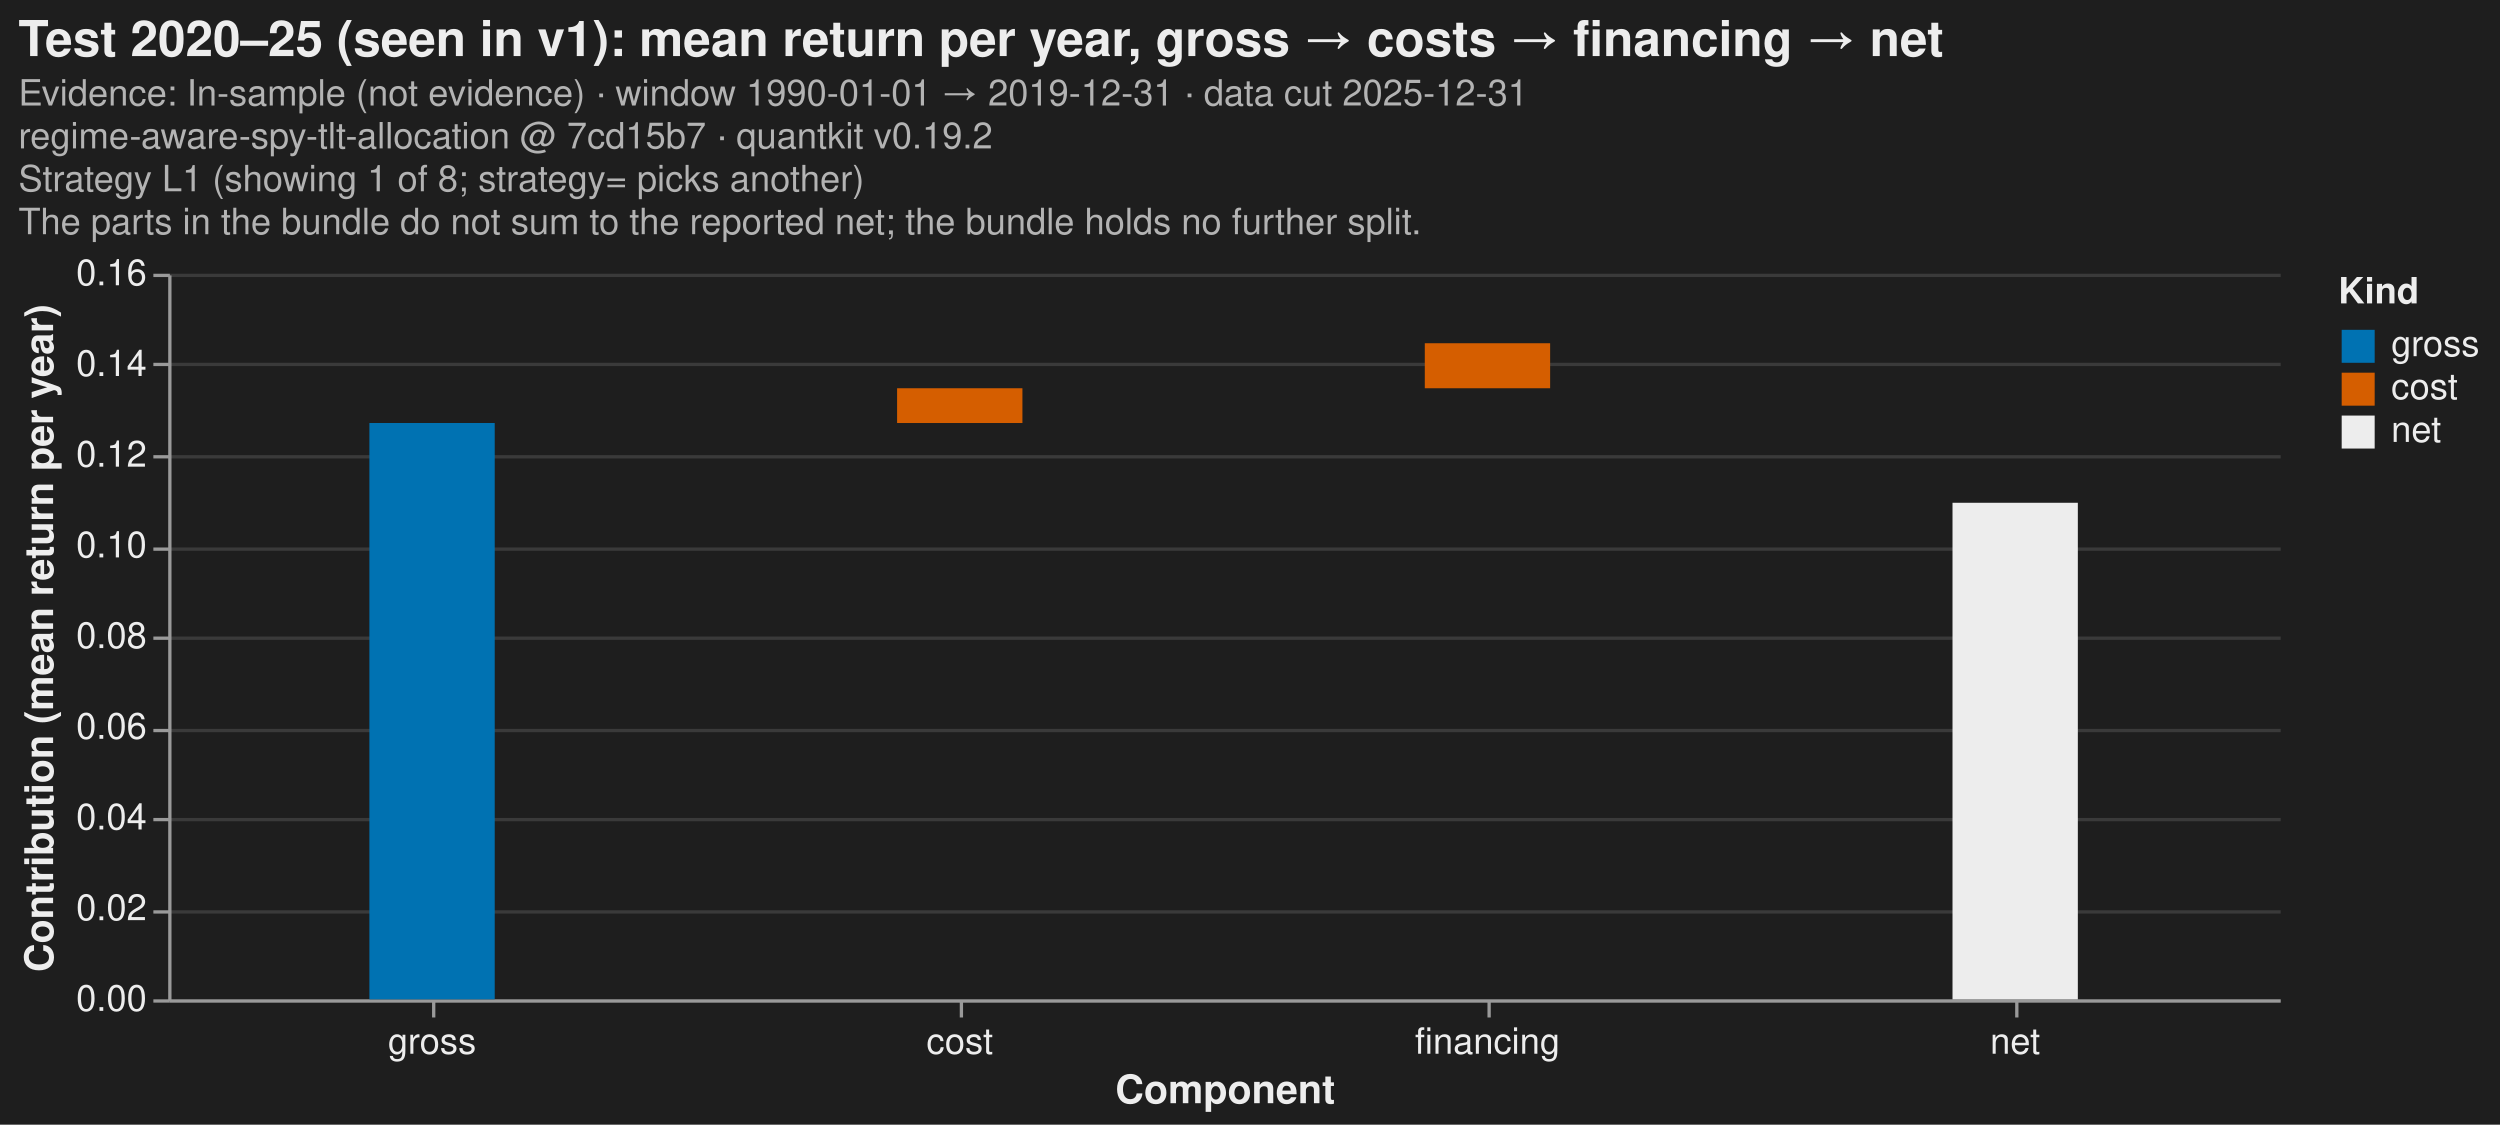
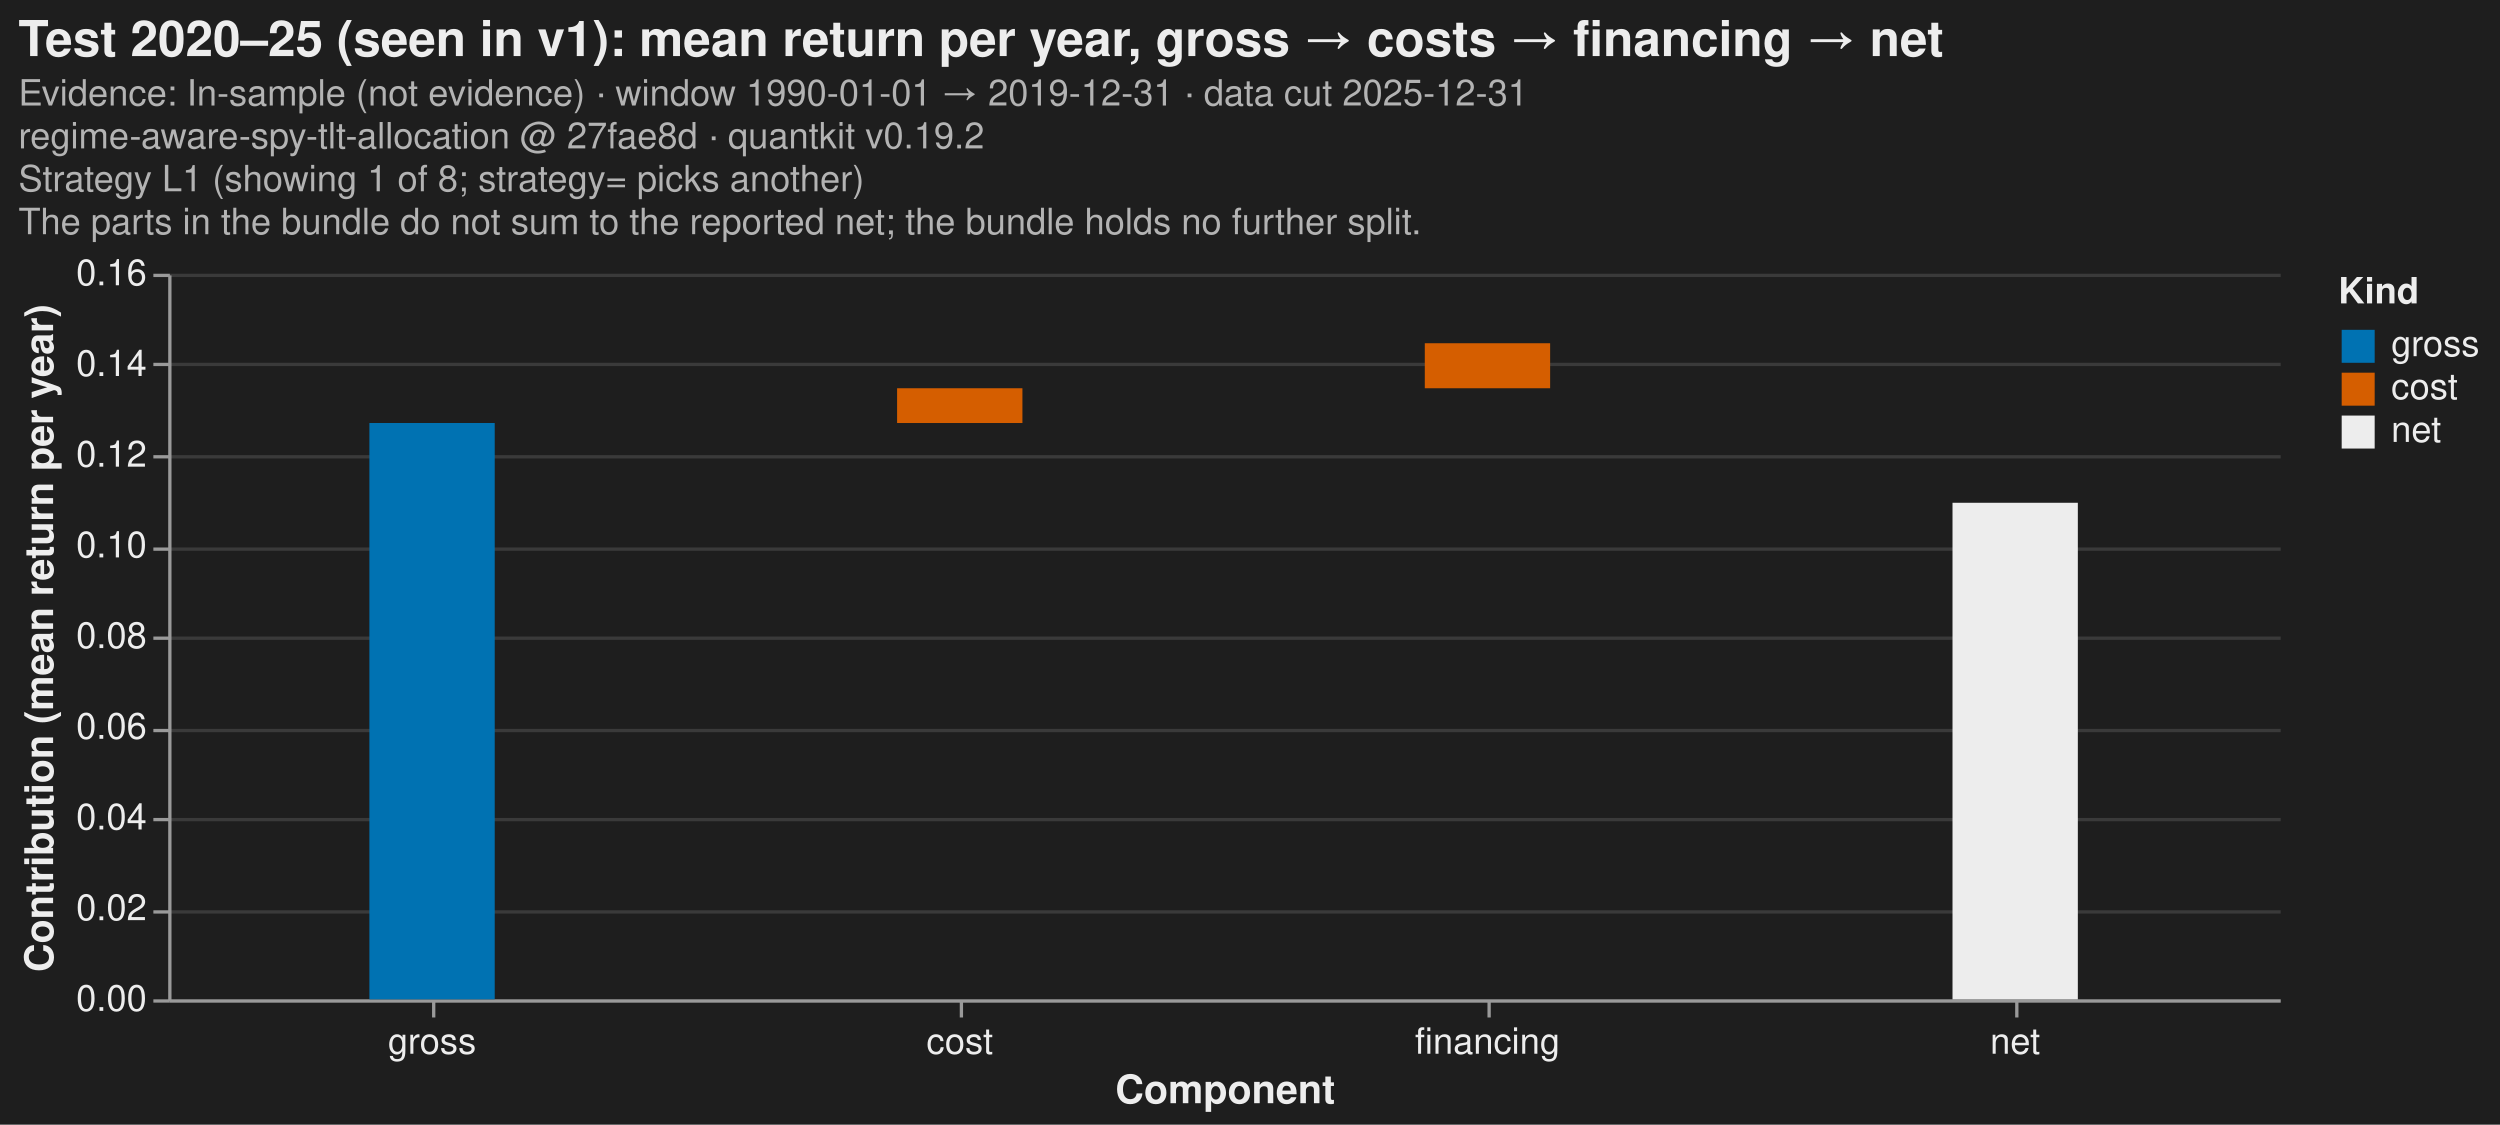
<svg xmlns="http://www.w3.org/2000/svg" version="1.1" class="marks" width="758" height="341" viewBox="0 0 758 341">
  <rect width="758" height="341" fill="#1E1E1E" />
  <g fill="none" stroke-miterlimit="10" transform="translate(51,83)">
    <g class="mark-group role-frame root" role="graphics-object" aria-roledescription="group mark container">
      <g transform="translate(0,0)">
        <path class="background" aria-hidden="true" d="M0,0h640v220h-640Z" />
        <g>
          <g class="mark-group role-axis" aria-hidden="true">
            <g transform="translate(0.5,0.5)">
              <path class="background" aria-hidden="true" d="M0,0h0v0h0Z" pointer-events="none" />
              <g>
                <g class="mark-rule role-axis-grid" pointer-events="none">
                  <line transform="translate(0,220)" x2="640" y2="0" stroke="#3A3A3A" stroke-width="1" opacity="1" />
                  <line transform="translate(0,193)" x2="640" y2="0" stroke="#3A3A3A" stroke-width="1" opacity="1" />
                  <line transform="translate(0,165)" x2="640" y2="0" stroke="#3A3A3A" stroke-width="1" opacity="1" />
                  <line transform="translate(0,138)" x2="640" y2="0" stroke="#3A3A3A" stroke-width="1" opacity="1" />
                  <line transform="translate(0,110)" x2="640" y2="0" stroke="#3A3A3A" stroke-width="1" opacity="1" />
                  <line transform="translate(0,83)" x2="640" y2="0" stroke="#3A3A3A" stroke-width="1" opacity="1" />
                  <line transform="translate(0,55)" x2="640" y2="0" stroke="#3A3A3A" stroke-width="1" opacity="1" />
                  <line transform="translate(0,27)" x2="640" y2="0" stroke="#3A3A3A" stroke-width="1" opacity="1" />
                  <line transform="translate(0,0)" x2="640" y2="0" stroke="#3A3A3A" stroke-width="1" opacity="1" />
                </g>
              </g>
              <path class="foreground" aria-hidden="true" d="" pointer-events="none" display="none" />
            </g>
          </g>
          <g class="mark-group role-axis" role="graphics-symbol" aria-roledescription="axis" aria-label="X-axis titled 'Component' for a discrete scale with 4 values: gross, cost, financing, net">
            <g transform="translate(0.5,220.5)">
              <path class="background" aria-hidden="true" d="M0,0h0v0h0Z" pointer-events="none" />
              <g>
                <g class="mark-rule role-axis-tick" pointer-events="none">
                  <line transform="translate(80,0)" x2="0" y2="5" stroke="#9A9A9A" stroke-width="1" opacity="1" />
                  <line transform="translate(240,0)" x2="0" y2="5" stroke="#9A9A9A" stroke-width="1" opacity="1" />
                  <line transform="translate(400,0)" x2="0" y2="5" stroke="#9A9A9A" stroke-width="1" opacity="1" />
                  <line transform="translate(560,0)" x2="0" y2="5" stroke="#9A9A9A" stroke-width="1" opacity="1" />
                </g>
                <g class="mark-text role-axis-label" pointer-events="none">
                  <text text-anchor="middle" transform="translate(79.5,16)" font-family="Helvetica Neue, Helvetica, Arial, sans-serif" font-size="11px" fill="#EDEDED" opacity="1">gross</text>
                  <text text-anchor="middle" transform="translate(239.5,16)" font-family="Helvetica Neue, Helvetica, Arial, sans-serif" font-size="11px" fill="#EDEDED" opacity="1">cost</text>
                  <text text-anchor="middle" transform="translate(399.5,16)" font-family="Helvetica Neue, Helvetica, Arial, sans-serif" font-size="11px" fill="#EDEDED" opacity="1">financing</text>
                  <text text-anchor="middle" transform="translate(559.5,16)" font-family="Helvetica Neue, Helvetica, Arial, sans-serif" font-size="11px" fill="#EDEDED" opacity="1">net</text>
                </g>
                <g class="mark-rule role-axis-domain" pointer-events="none">
                  <line transform="translate(0,0)" x2="640" y2="0" stroke="#9A9A9A" stroke-width="1" opacity="1" />
                </g>
                <g class="mark-text role-axis-title" pointer-events="none">
                  <text text-anchor="middle" transform="translate(320,31)" font-family="Helvetica Neue, Helvetica, Arial, sans-serif" font-size="12px" font-weight="bold" fill="#EDEDED" opacity="1">Component</text>
                </g>
              </g>
              <path class="foreground" aria-hidden="true" d="" pointer-events="none" display="none" />
            </g>
          </g>
          <g class="mark-group role-axis" role="graphics-symbol" aria-roledescription="axis" aria-label="Y-axis titled 'Contribution (mean return per year)' for a linear scale with values from 0.00 to 0.16">
            <g transform="translate(0.5,0.5)">
              <path class="background" aria-hidden="true" d="M0,0h0v0h0Z" pointer-events="none" />
              <g>
                <g class="mark-rule role-axis-tick" pointer-events="none">
                  <line transform="translate(0,220)" x2="-5" y2="0" stroke="#9A9A9A" stroke-width="1" opacity="1" />
                  <line transform="translate(0,193)" x2="-5" y2="0" stroke="#9A9A9A" stroke-width="1" opacity="1" />
                  <line transform="translate(0,165)" x2="-5" y2="0" stroke="#9A9A9A" stroke-width="1" opacity="1" />
                  <line transform="translate(0,138)" x2="-5" y2="0" stroke="#9A9A9A" stroke-width="1" opacity="1" />
                  <line transform="translate(0,110)" x2="-5" y2="0" stroke="#9A9A9A" stroke-width="1" opacity="1" />
                  <line transform="translate(0,83)" x2="-5" y2="0" stroke="#9A9A9A" stroke-width="1" opacity="1" />
                  <line transform="translate(0,55)" x2="-5" y2="0" stroke="#9A9A9A" stroke-width="1" opacity="1" />
                  <line transform="translate(0,27)" x2="-5" y2="0" stroke="#9A9A9A" stroke-width="1" opacity="1" />
                  <line transform="translate(0,0)" x2="-5" y2="0" stroke="#9A9A9A" stroke-width="1" opacity="1" />
                </g>
                <g class="mark-text role-axis-label" pointer-events="none">
                  <text text-anchor="end" transform="translate(-7,223)" font-family="Helvetica Neue, Helvetica, Arial, sans-serif" font-size="11px" fill="#EDEDED" opacity="1">0.00</text>
                  <text text-anchor="end" transform="translate(-7,195.5)" font-family="Helvetica Neue, Helvetica, Arial, sans-serif" font-size="11px" fill="#EDEDED" opacity="1">0.02</text>
                  <text text-anchor="end" transform="translate(-7,168)" font-family="Helvetica Neue, Helvetica, Arial, sans-serif" font-size="11px" fill="#EDEDED" opacity="1">0.04</text>
                  <text text-anchor="end" transform="translate(-7,140.5)" font-family="Helvetica Neue, Helvetica, Arial, sans-serif" font-size="11px" fill="#EDEDED" opacity="1">0.06</text>
                  <text text-anchor="end" transform="translate(-7,113)" font-family="Helvetica Neue, Helvetica, Arial, sans-serif" font-size="11px" fill="#EDEDED" opacity="1">0.08</text>
                  <text text-anchor="end" transform="translate(-7,85.5)" font-family="Helvetica Neue, Helvetica, Arial, sans-serif" font-size="11px" fill="#EDEDED" opacity="1">0.10</text>
                  <text text-anchor="end" transform="translate(-7,58)" font-family="Helvetica Neue, Helvetica, Arial, sans-serif" font-size="11px" fill="#EDEDED" opacity="1">0.12</text>
                  <text text-anchor="end" transform="translate(-7,30.5)" font-family="Helvetica Neue, Helvetica, Arial, sans-serif" font-size="11px" fill="#EDEDED" opacity="1">0.14</text>
                  <text text-anchor="end" transform="translate(-7,3)" font-family="Helvetica Neue, Helvetica, Arial, sans-serif" font-size="11px" fill="#EDEDED" opacity="1">0.16</text>
                </g>
                <g class="mark-rule role-axis-domain" pointer-events="none">
                  <line transform="translate(0,220)" x2="0" y2="-220" stroke="#9A9A9A" stroke-width="1" opacity="1" />
                </g>
                <g class="mark-text role-axis-title" pointer-events="none">
                  <text text-anchor="middle" transform="translate(-32.406,110) rotate(-90) translate(0,-3)" font-family="Helvetica Neue, Helvetica, Arial, sans-serif" font-size="12px" font-weight="bold" fill="#EDEDED" opacity="1">Contribution (mean return per year)</text>
                </g>
              </g>
              <path class="foreground" aria-hidden="true" d="" pointer-events="none" display="none" />
            </g>
          </g>
          <g class="mark-rect role-mark marks" role="graphics-object" aria-roledescription="rect mark container">
            <path aria-label="Component: gross; Contribution (mean return per year): 0; Kind: gross; part: gross; value: 0.1271" role="graphics-symbol" aria-roledescription="bar" d="M61,45.255h38v174.745h-38Z" fill="#0072B2" />
            <path aria-label="Component: cost; Contribution (mean return per year): 0.127087032981; Kind: cost; part: cost; value: −0.007663" role="graphics-symbol" aria-roledescription="bar" d="M221,34.719h38v10.537h-38Z" fill="#D55E00" />
            <path aria-label="Component: financing; Contribution (mean return per year): 0.134749948051; Kind: cost; part: financing; value: −0.009927" role="graphics-symbol" aria-roledescription="bar" d="M381,21.07h38v13.649h-38Z" fill="#D55E00" />
            <path aria-label="Component: net; Contribution (mean return per year): 0; Kind: net; part: net; value: 0.1095" role="graphics-symbol" aria-roledescription="bar" d="M541,69.441h38v150.559h-38Z" fill="#EDEDED" />
          </g>
          <g class="mark-group role-legend" role="graphics-symbol" aria-roledescription="legend" aria-label="Symbol legend titled 'Kind' for fill color with 3 values: gross, cost, net">
            <g transform="translate(658,0)">
              <path class="background" aria-hidden="true" d="M0,0h44v53h-44Z" pointer-events="none" />
              <g>
                <g class="mark-group role-legend-entry">
                  <g transform="translate(0,16)">
                    <path class="background" aria-hidden="true" d="M0,0h0v0h0Z" pointer-events="none" />
                    <g>
                      <g class="mark-group role-scope" role="graphics-object" aria-roledescription="group mark container">
                        <g transform="translate(0,0)">
                          <path class="background" aria-hidden="true" d="M0,0h43.093v11h-43.093Z" pointer-events="none" opacity="1" />
                          <g>
                            <g class="mark-symbol role-legend-symbol" pointer-events="none">
                              <path transform="translate(6,6)" d="M-5,-5h10v10h-10Z" fill="#0072B2" stroke-width="1.5" opacity="1" />
                            </g>
                            <g class="mark-text role-legend-label" pointer-events="none">
                              <text text-anchor="start" transform="translate(16,9)" font-family="Helvetica Neue, Helvetica, Arial, sans-serif" font-size="11px" fill="#EDEDED" opacity="1">gross</text>
                            </g>
                          </g>
                          <path class="foreground" aria-hidden="true" d="" pointer-events="none" display="none" />
                        </g>
                        <g transform="translate(0,13)">
                          <path class="background" aria-hidden="true" d="M0,0h43.093v11h-43.093Z" pointer-events="none" opacity="1" />
                          <g>
                            <g class="mark-symbol role-legend-symbol" pointer-events="none">
                              <path transform="translate(6,6)" d="M-5,-5h10v10h-10Z" fill="#D55E00" stroke-width="1.5" opacity="1" />
                            </g>
                            <g class="mark-text role-legend-label" pointer-events="none">
                              <text text-anchor="start" transform="translate(16,9)" font-family="Helvetica Neue, Helvetica, Arial, sans-serif" font-size="11px" fill="#EDEDED" opacity="1">cost</text>
                            </g>
                          </g>
                          <path class="foreground" aria-hidden="true" d="" pointer-events="none" display="none" />
                        </g>
                        <g transform="translate(0,26)">
                          <path class="background" aria-hidden="true" d="M0,0h43.093v11h-43.093Z" pointer-events="none" opacity="1" />
                          <g>
                            <g class="mark-symbol role-legend-symbol" pointer-events="none">
                              <path transform="translate(6,6)" d="M-5,-5h10v10h-10Z" fill="#EDEDED" stroke-width="1.5" opacity="1" />
                            </g>
                            <g class="mark-text role-legend-label" pointer-events="none">
                              <text text-anchor="start" transform="translate(16,9)" font-family="Helvetica Neue, Helvetica, Arial, sans-serif" font-size="11px" fill="#EDEDED" opacity="1">net</text>
                            </g>
                          </g>
                          <path class="foreground" aria-hidden="true" d="" pointer-events="none" display="none" />
                        </g>
                      </g>
                    </g>
                    <path class="foreground" aria-hidden="true" d="" pointer-events="none" display="none" />
                  </g>
                </g>
                <g class="mark-text role-legend-title" pointer-events="none">
                  <text text-anchor="start" transform="translate(0,9)" font-family="Helvetica Neue, Helvetica, Arial, sans-serif" font-size="11px" font-weight="bold" fill="#EDEDED" opacity="1">Kind</text>
                </g>
              </g>
              <path class="foreground" aria-hidden="true" d="" pointer-events="none" display="none" />
            </g>
          </g>
          <g class="mark-group role-title">
            <g transform="translate(-45.406,-78)">
              <path class="background" aria-hidden="true" d="M0,0h0v0h0Z" pointer-events="none" />
              <g>
                <g class="mark-text role-title-text" role="graphics-symbol" aria-roledescription="title" aria-label="Title text 'Test 2020–25 (seen in v1): mean return per year, gross → costs → financing → net'" pointer-events="none">
                  <text text-anchor="start" transform="translate(0,12)" font-family="Helvetica Neue, Helvetica, Arial, sans-serif" font-size="15px" font-weight="bold" fill="#EDEDED" opacity="1">Test 2020–25 (seen in v1): mean return per year, gross → costs → financing → net</text>
                </g>
-                 <g class="mark-text role-title-subtitle" role="graphics-symbol" aria-roledescription="subtitle" aria-label="Subtitle text 'Evidence: In-sample (not evidence) · window 1990-01-01 → 2019-12-31 · data cut 2025-12-31 regime-aware-spy-tlt-allocation @ 7cd15b7 · quantkit v0.19.2 Strategy L1 (showing 1 of 8; strategy= picks another) The parts in the bundle do not sum to the reported net; the bundle holds no further split.'" pointer-events="none">
+                 <g class="mark-text role-title-subtitle" role="graphics-symbol" aria-roledescription="subtitle" aria-label="Subtitle text 'Evidence: In-sample (not evidence) · window 1990-01-01 → 2019-12-31 · data cut 2025-12-31 regime-aware-spy-tlt-allocation @ 27fae8d · quantkit v0.19.2 Strategy L1 (showing 1 of 8; strategy= picks another) The parts in the bundle do not sum to the reported net; the bundle holds no further split.'" pointer-events="none">
                  <text text-anchor="start" transform="translate(0,27)" font-family="Helvetica Neue, Helvetica, Arial, sans-serif" font-size="11px" fill="#B3B3B3" opacity="1">
                    <tspan>Evidence: In-sample (not evidence) · window 1990-01-01 → 2019-12-31 · data cut 2025-12-31</tspan>
-                     <tspan x="0" dy="13">regime-aware-spy-tlt-allocation @ 7cd15b7 · quantkit v0.19.2</tspan>
+                     <tspan x="0" dy="13">regime-aware-spy-tlt-allocation @ 27fae8d · quantkit v0.19.2</tspan>
                    <tspan x="0" dy="13">Strategy L1 (showing 1 of 8; strategy= picks another)</tspan>
                    <tspan x="0" dy="13">The parts in the bundle do not sum to the reported net; the bundle holds no further split.</tspan>
                  </text>
                </g>
              </g>
              <path class="foreground" aria-hidden="true" d="" pointer-events="none" display="none" />
            </g>
          </g>
        </g>
        <path class="foreground" aria-hidden="true" d="" display="none" />
      </g>
    </g>
  </g>
</svg>
